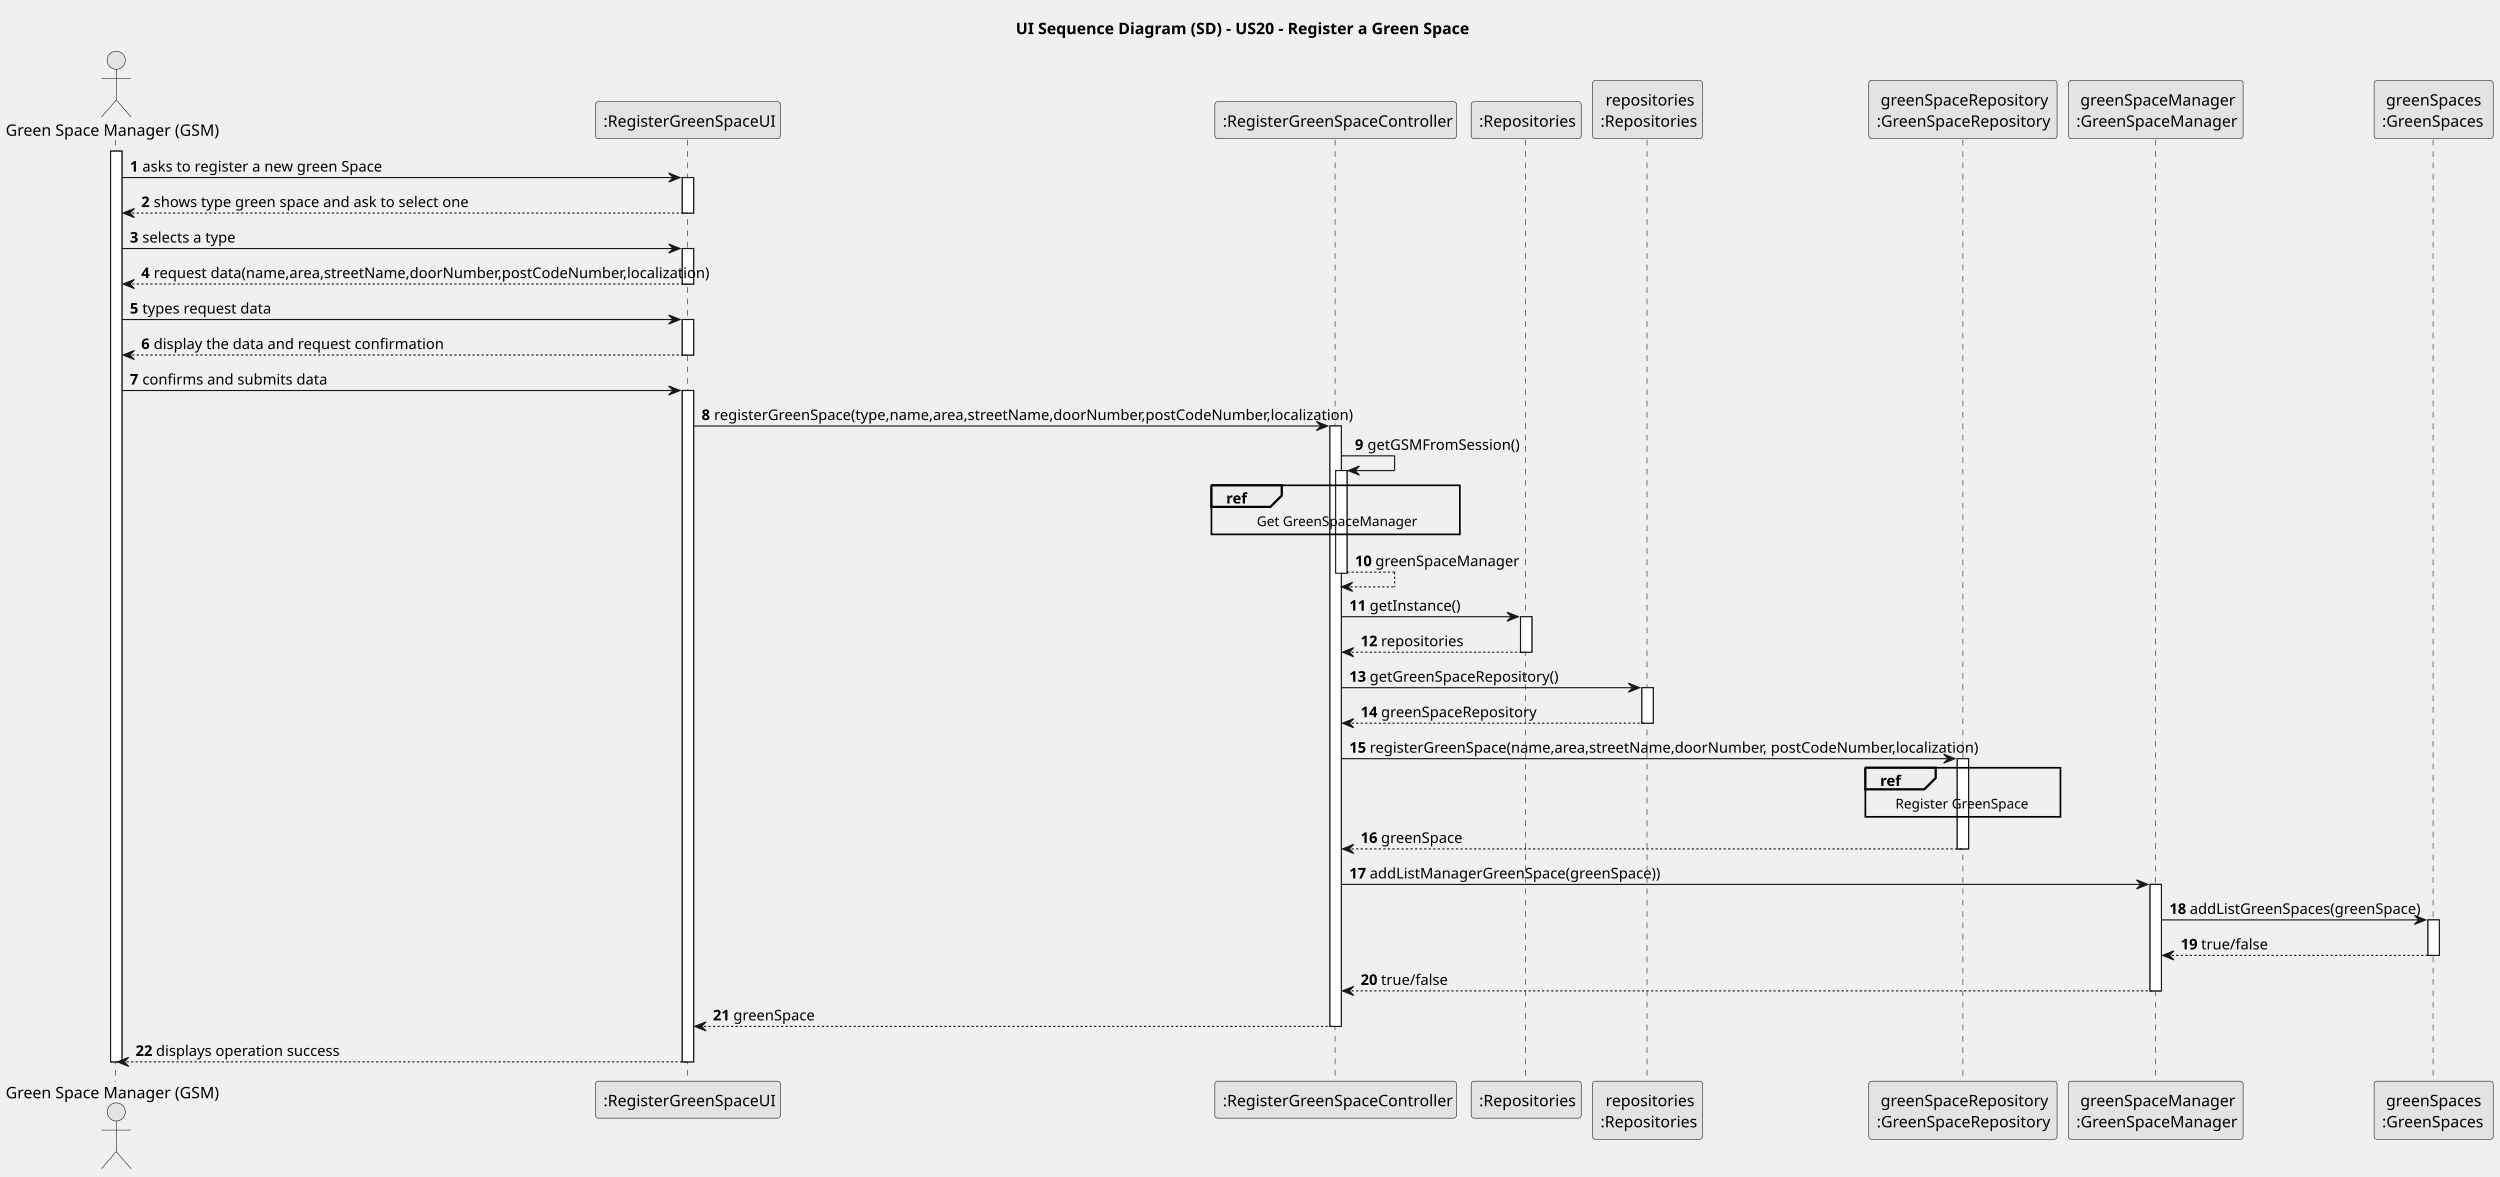
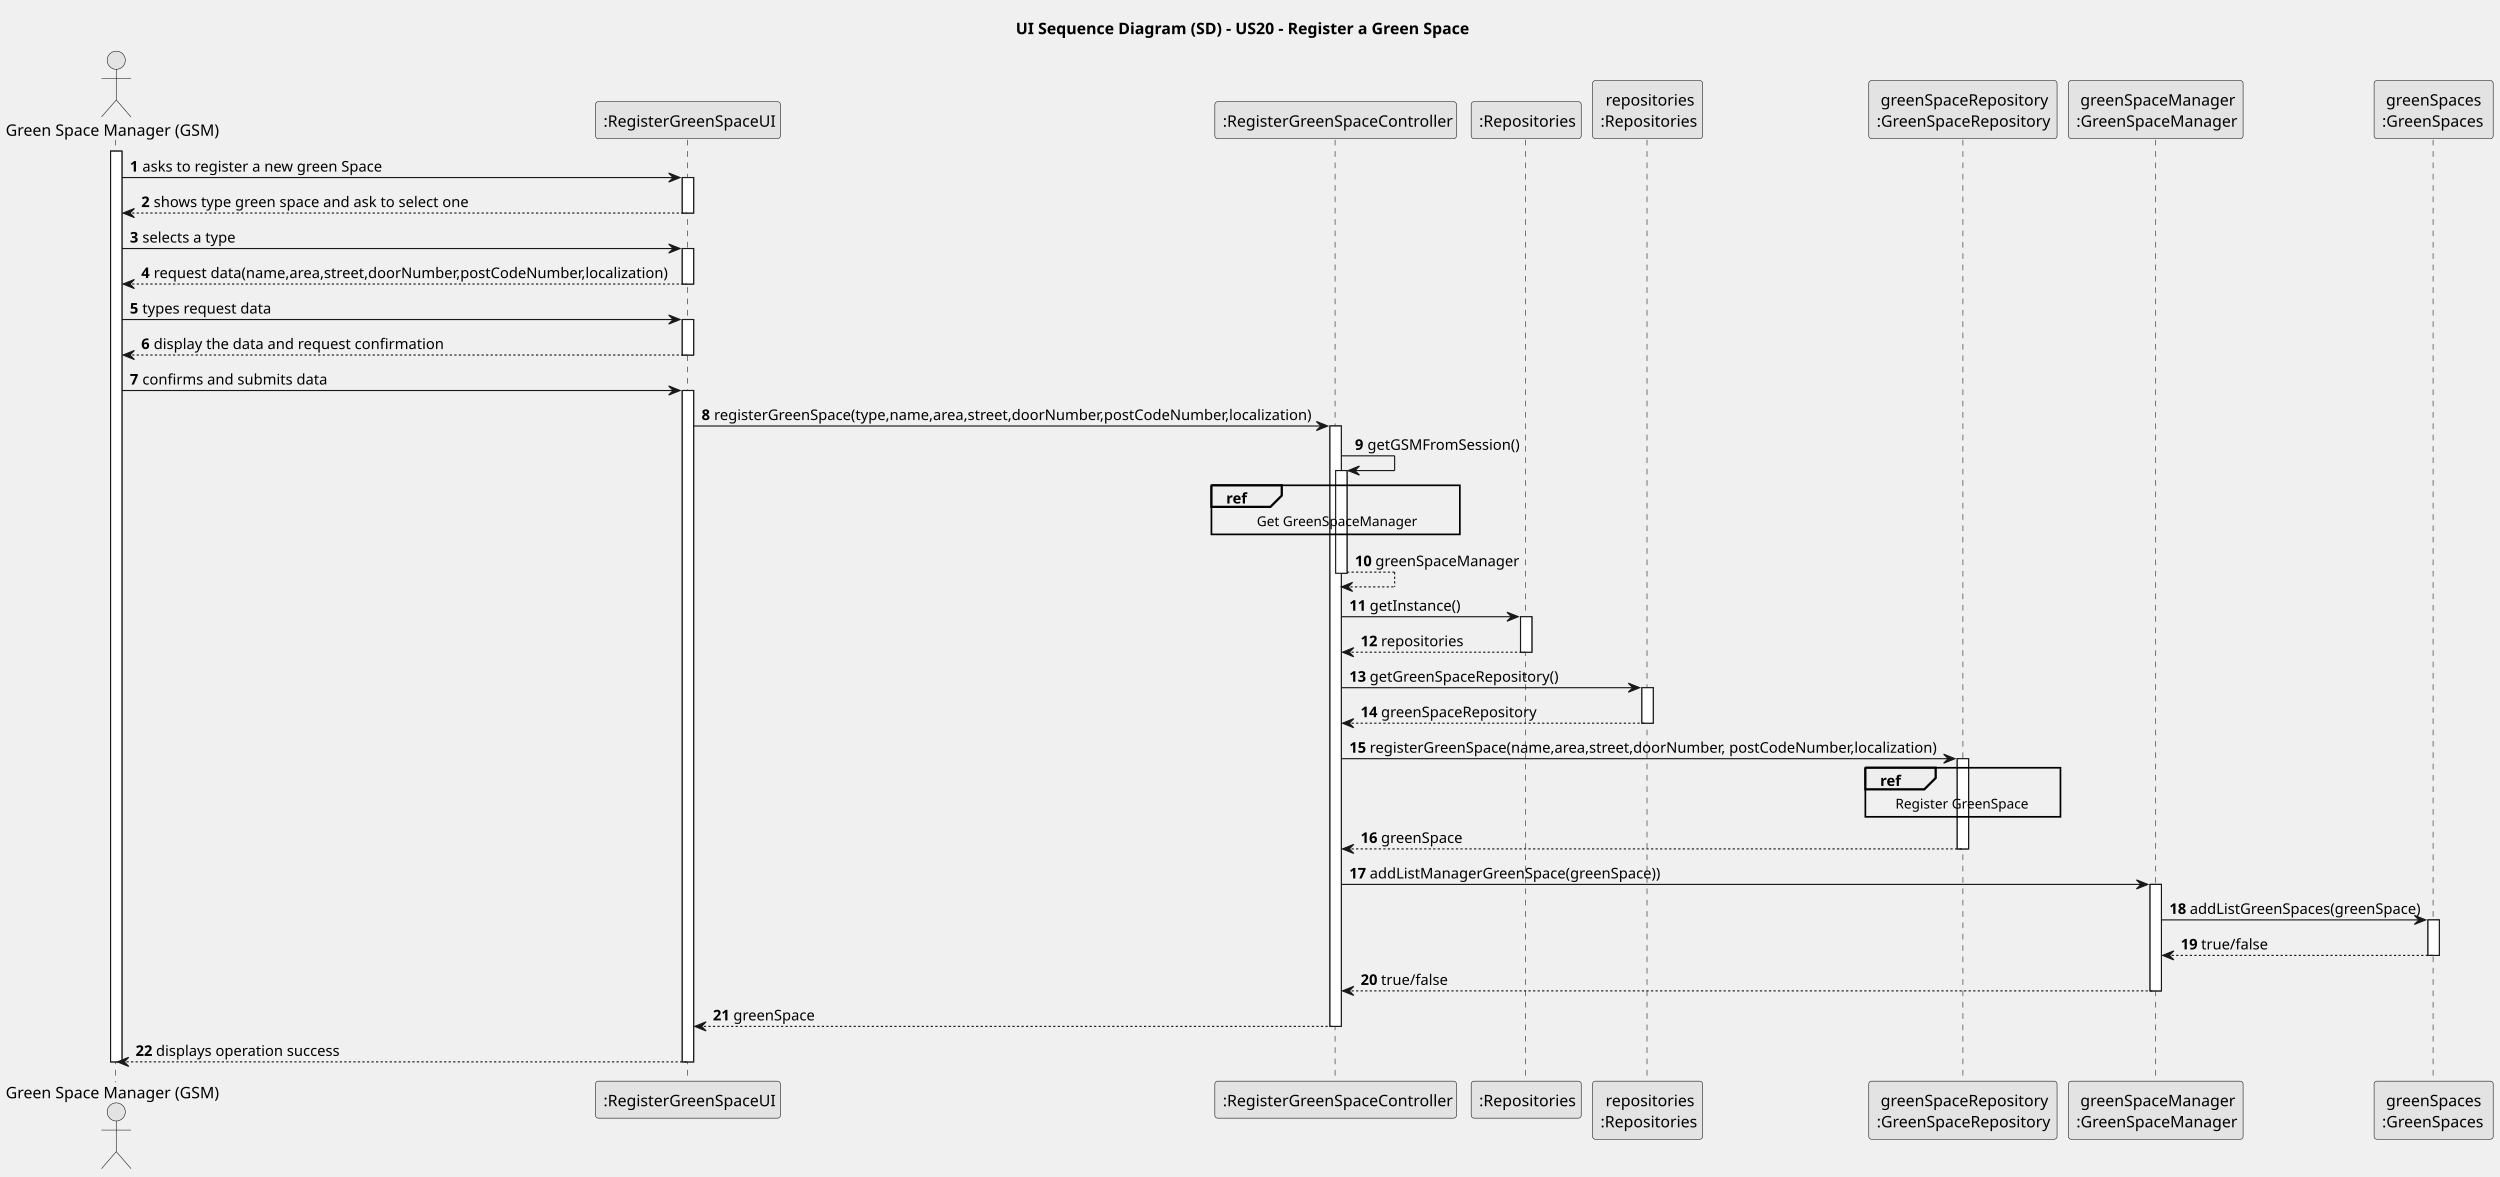
<svg xmlns="http://www.w3.org/2000/svg" contentStyleType="text/css" height="1037px" preserveAspectRatio="none" style="width:2204px;height:1037px;background:#FFFFFF;" version="1.1" viewBox="0 0 2204 1037" width="2204px" zoomAndPan="magnify">
  <defs />
  <g>
    <text fill="#000000" font-family="sans-serif" font-size="14" font-weight="bold" lengthAdjust="spacing" textLength="411" x="895.5" y="30.107">UI Sequence Diagram (SD) - US20 - Register a Green Space</text>
    <rect fill="#FFFFFF" height="802.906" style="stroke:#181818;stroke-width:1.0;" width="10" x="97.5" y="133.242" />
    <rect fill="#FFFFFF" height="31.291" style="stroke:#181818;stroke-width:1.0;" width="10" x="601.5" y="156.533" />
    <rect fill="#FFFFFF" height="31.291" style="stroke:#181818;stroke-width:1.0;" width="10" x="601.5" y="219.115" />
    <rect fill="#FFFFFF" height="31.291" style="stroke:#181818;stroke-width:1.0;" width="10" x="601.5" y="281.697" />
    <rect fill="#FFFFFF" height="591.869" style="stroke:#181818;stroke-width:1.0;" width="10" x="601.5" y="344.279" />
    <rect fill="#FFFFFF" height="529.287" style="stroke:#181818;stroke-width:1.0;" width="10" x="1172.5" y="375.57" />
    <rect fill="#FFFFFF" height="90.543" style="stroke:#181818;stroke-width:1.0;" width="10" x="1177.5" y="414.861" />
    <rect fill="#FFFFFF" height="31.291" style="stroke:#181818;stroke-width:1.0;" width="10" x="1340.5" y="543.695" />
    <rect fill="#FFFFFF" height="31.291" style="stroke:#181818;stroke-width:1.0;" width="10" x="1447.5" y="606.277" />
    <rect fill="#FFFFFF" height="79.543" style="stroke:#181818;stroke-width:1.0;" width="10" x="1725.5" y="668.859" />
    <rect fill="#FFFFFF" height="93.873" style="stroke:#181818;stroke-width:1.0;" width="10" x="1895.5" y="779.693" />
    <rect fill="#FFFFFF" height="31.291" style="stroke:#181818;stroke-width:1.0;" width="10" x="2140.5" y="810.984" />
    <line style="stroke:#181818;stroke-width:0.5;stroke-dasharray:5.0,5.0;" x1="102" x2="102" y1="123.242" y2="954.148" />
    <line style="stroke:#181818;stroke-width:0.5;stroke-dasharray:5.0,5.0;" x1="606" x2="606" y1="123.242" y2="954.148" />
    <line style="stroke:#181818;stroke-width:0.5;stroke-dasharray:5.0,5.0;" x1="1177" x2="1177" y1="123.242" y2="954.148" />
    <line style="stroke:#181818;stroke-width:0.5;stroke-dasharray:5.0,5.0;" x1="1345" x2="1345" y1="123.242" y2="954.148" />
    <line style="stroke:#181818;stroke-width:0.5;stroke-dasharray:5.0,5.0;" x1="1452" x2="1452" y1="123.242" y2="954.148" />
    <line style="stroke:#181818;stroke-width:0.5;stroke-dasharray:5.0,5.0;" x1="1730.5" x2="1730.5" y1="123.242" y2="954.148" />
    <line style="stroke:#181818;stroke-width:0.5;stroke-dasharray:5.0,5.0;" x1="1900.5" x2="1900.5" y1="123.242" y2="954.148" />
    <line style="stroke:#181818;stroke-width:0.5;stroke-dasharray:5.0,5.0;" x1="2145" x2="2145" y1="123.242" y2="954.148" />
    <text fill="#000000" font-family="sans-serif" font-size="14" lengthAdjust="spacing" textLength="189" x="5" y="119.728">Green Space Manager (GSM)</text>
    <ellipse cx="102.5" cy="53.121" fill="#E3E3E3" rx="8" ry="8" style="stroke:#181818;stroke-width:0.5;" />
    <path d="M102.5,61.121 L102.5,88.121 M89.5,69.121 L115.5,69.121 M102.5,88.121 L89.5,103.121 M102.5,88.121 L115.5,103.121 " fill="none" style="stroke:#181818;stroke-width:0.5;" />
    <text fill="#000000" font-family="sans-serif" font-size="14" lengthAdjust="spacing" textLength="189" x="5" y="968.256">Green Space Manager (GSM)</text>
    <ellipse cx="102.5" cy="980.269" fill="#E3E3E3" rx="8" ry="8" style="stroke:#181818;stroke-width:0.5;" />
    <path d="M102.5,988.269 L102.5,1015.269 M89.5,996.269 L115.5,996.269 M102.5,1015.269 L89.5,1030.27 M102.5,1015.269 L115.5,1030.27 " fill="none" style="stroke:#181818;stroke-width:0.5;" />
    <rect fill="#E3E3E3" height="32.621" rx="2.5" ry="2.5" style="stroke:#181818;stroke-width:0.5;" width="163" x="525" y="89.621" />
    <text fill="#000000" font-family="sans-serif" font-size="14" lengthAdjust="spacing" textLength="149" x="532" y="111.728">:RegisterGreenSpaceUI</text>
    <rect fill="#E3E3E3" height="32.621" rx="2.5" ry="2.5" style="stroke:#181818;stroke-width:0.5;" width="163" x="525" y="953.148" />
    <text fill="#000000" font-family="sans-serif" font-size="14" lengthAdjust="spacing" textLength="149" x="532" y="975.256">:RegisterGreenSpaceUI</text>
    <rect fill="#E3E3E3" height="32.621" rx="2.5" ry="2.5" style="stroke:#181818;stroke-width:0.5;" width="213" x="1071" y="89.621" />
    <text fill="#000000" font-family="sans-serif" font-size="14" lengthAdjust="spacing" textLength="199" x="1078" y="111.728">:RegisterGreenSpaceController</text>
    <rect fill="#E3E3E3" height="32.621" rx="2.5" ry="2.5" style="stroke:#181818;stroke-width:0.5;" width="213" x="1071" y="953.148" />
    <text fill="#000000" font-family="sans-serif" font-size="14" lengthAdjust="spacing" textLength="199" x="1078" y="975.256">:RegisterGreenSpaceController</text>
    <rect fill="#E3E3E3" height="32.621" rx="2.5" ry="2.5" style="stroke:#181818;stroke-width:0.5;" width="97" x="1297" y="89.621" />
    <text fill="#000000" font-family="sans-serif" font-size="14" lengthAdjust="spacing" textLength="83" x="1304" y="111.728">:Repositories</text>
    <rect fill="#E3E3E3" height="32.621" rx="2.5" ry="2.5" style="stroke:#181818;stroke-width:0.5;" width="97" x="1297" y="953.148" />
    <text fill="#000000" font-family="sans-serif" font-size="14" lengthAdjust="spacing" textLength="83" x="1304" y="975.256">:Repositories</text>
    <rect fill="#E3E3E3" height="51.242" rx="2.5" ry="2.5" style="stroke:#181818;stroke-width:0.5;" width="97" x="1404" y="71" />
    <text fill="#000000" font-family="sans-serif" font-size="14" lengthAdjust="spacing" textLength="74" x="1415.5" y="93.107">repositories</text>
    <text fill="#000000" font-family="sans-serif" font-size="14" lengthAdjust="spacing" textLength="83" x="1411" y="111.728">:Repositories</text>
    <rect fill="#E3E3E3" height="51.242" rx="2.5" ry="2.5" style="stroke:#181818;stroke-width:0.5;" width="97" x="1404" y="953.148" />
    <text fill="#000000" font-family="sans-serif" font-size="14" lengthAdjust="spacing" textLength="74" x="1415.5" y="975.256">repositories</text>
    <text fill="#000000" font-family="sans-serif" font-size="14" lengthAdjust="spacing" textLength="83" x="1411" y="993.877">:Repositories</text>
    <rect fill="#E3E3E3" height="51.242" rx="2.5" ry="2.5" style="stroke:#181818;stroke-width:0.5;" width="166" x="1647.5" y="71" />
    <text fill="#000000" font-family="sans-serif" font-size="14" lengthAdjust="spacing" textLength="145" x="1658" y="93.107">greenSpaceRepository</text>
    <text fill="#000000" font-family="sans-serif" font-size="14" lengthAdjust="spacing" textLength="152" x="1654.5" y="111.728">:GreenSpaceRepository</text>
    <rect fill="#E3E3E3" height="51.242" rx="2.5" ry="2.5" style="stroke:#181818;stroke-width:0.5;" width="166" x="1647.5" y="953.148" />
    <text fill="#000000" font-family="sans-serif" font-size="14" lengthAdjust="spacing" textLength="145" x="1658" y="975.256">greenSpaceRepository</text>
    <text fill="#000000" font-family="sans-serif" font-size="14" lengthAdjust="spacing" textLength="152" x="1654.5" y="993.877">:GreenSpaceRepository</text>
    <rect fill="#E3E3E3" height="51.242" rx="2.5" ry="2.5" style="stroke:#181818;stroke-width:0.5;" width="154" x="1823.5" y="71" />
    <text fill="#000000" font-family="sans-serif" font-size="14" lengthAdjust="spacing" textLength="133" x="1834" y="93.107">greenSpaceManager</text>
    <text fill="#000000" font-family="sans-serif" font-size="14" lengthAdjust="spacing" textLength="140" x="1830.5" y="111.728">:GreenSpaceManager</text>
    <rect fill="#E3E3E3" height="51.242" rx="2.5" ry="2.5" style="stroke:#181818;stroke-width:0.5;" width="154" x="1823.5" y="953.148" />
    <text fill="#000000" font-family="sans-serif" font-size="14" lengthAdjust="spacing" textLength="133" x="1834" y="975.256">greenSpaceManager</text>
    <text fill="#000000" font-family="sans-serif" font-size="14" lengthAdjust="spacing" textLength="140" x="1830.5" y="993.877">:GreenSpaceManager</text>
    <rect fill="#E3E3E3" height="51.242" rx="2.5" ry="2.5" style="stroke:#181818;stroke-width:0.5;" width="105" x="2093" y="71" />
    <text fill="#000000" font-family="sans-serif" font-size="14" lengthAdjust="spacing" textLength="84" x="2103.5" y="93.107">greenSpaces</text>
    <text fill="#000000" font-family="sans-serif" font-size="14" lengthAdjust="spacing" textLength="91" x="2100" y="111.728">:GreenSpaces</text>
    <rect fill="#E3E3E3" height="51.242" rx="2.5" ry="2.5" style="stroke:#181818;stroke-width:0.5;" width="105" x="2093" y="953.148" />
    <text fill="#000000" font-family="sans-serif" font-size="14" lengthAdjust="spacing" textLength="84" x="2103.5" y="975.256">greenSpaces</text>
    <text fill="#000000" font-family="sans-serif" font-size="14" lengthAdjust="spacing" textLength="91" x="2100" y="993.877">:GreenSpaces</text>
    <rect fill="#FFFFFF" height="802.906" style="stroke:#181818;stroke-width:1.0;" width="10" x="97.5" y="133.242" />
    <rect fill="#FFFFFF" height="31.291" style="stroke:#181818;stroke-width:1.0;" width="10" x="601.5" y="156.533" />
    <rect fill="#FFFFFF" height="31.291" style="stroke:#181818;stroke-width:1.0;" width="10" x="601.5" y="219.115" />
    <rect fill="#FFFFFF" height="31.291" style="stroke:#181818;stroke-width:1.0;" width="10" x="601.5" y="281.697" />
    <rect fill="#FFFFFF" height="591.869" style="stroke:#181818;stroke-width:1.0;" width="10" x="601.5" y="344.279" />
    <rect fill="#FFFFFF" height="529.287" style="stroke:#181818;stroke-width:1.0;" width="10" x="1172.5" y="375.57" />
    <rect fill="#FFFFFF" height="90.543" style="stroke:#181818;stroke-width:1.0;" width="10" x="1177.5" y="414.861" />
    <rect fill="#FFFFFF" height="31.291" style="stroke:#181818;stroke-width:1.0;" width="10" x="1340.5" y="543.695" />
    <rect fill="#FFFFFF" height="31.291" style="stroke:#181818;stroke-width:1.0;" width="10" x="1447.5" y="606.277" />
    <rect fill="#FFFFFF" height="79.543" style="stroke:#181818;stroke-width:1.0;" width="10" x="1725.5" y="668.859" />
    <rect fill="#FFFFFF" height="93.873" style="stroke:#181818;stroke-width:1.0;" width="10" x="1895.5" y="779.693" />
    <rect fill="#FFFFFF" height="31.291" style="stroke:#181818;stroke-width:1.0;" width="10" x="2140.5" y="810.984" />
    <polygon fill="#181818" points="589.5,152.533,599.5,156.533,589.5,160.533,593.5,156.533" style="stroke:#181818;stroke-width:1.0;" />
    <line style="stroke:#181818;stroke-width:1.0;" x1="107.5" x2="595.5" y1="156.533" y2="156.533" />
    <text fill="#000000" font-family="sans-serif" font-size="13" font-weight="bold" lengthAdjust="spacing" textLength="7" x="114.5" y="151.27">1</text>
    <text fill="#000000" font-family="sans-serif" font-size="13" lengthAdjust="spacing" textLength="205" x="125.5" y="151.27">asks to register a new green Space</text>
    <polygon fill="#181818" points="118.5,183.824,108.5,187.824,118.5,191.824,114.5,187.824" style="stroke:#181818;stroke-width:1.0;" />
    <line style="stroke:#181818;stroke-width:1.0;stroke-dasharray:2.0,2.0;" x1="112.5" x2="605.5" y1="187.824" y2="187.824" />
    <text fill="#000000" font-family="sans-serif" font-size="13" font-weight="bold" lengthAdjust="spacing" textLength="7" x="124.5" y="182.561">2</text>
    <text fill="#000000" font-family="sans-serif" font-size="13" lengthAdjust="spacing" textLength="270" x="135.5" y="182.561">shows type green space and ask to select one</text>
    <polygon fill="#181818" points="589.5,215.115,599.5,219.115,589.5,223.115,593.5,219.115" style="stroke:#181818;stroke-width:1.0;" />
    <line style="stroke:#181818;stroke-width:1.0;" x1="107.5" x2="595.5" y1="219.115" y2="219.115" />
    <text fill="#000000" font-family="sans-serif" font-size="13" font-weight="bold" lengthAdjust="spacing" textLength="7" x="114.5" y="213.852">3</text>
    <text fill="#000000" font-family="sans-serif" font-size="13" lengthAdjust="spacing" textLength="82" x="125.5" y="213.852">selects a type</text>
    <polygon fill="#181818" points="118.5,246.406,108.5,250.406,118.5,254.406,114.5,250.406" style="stroke:#181818;stroke-width:1.0;" />
    <line style="stroke:#181818;stroke-width:1.0;stroke-dasharray:2.0,2.0;" x1="112.5" x2="605.5" y1="250.406" y2="250.406" />
    <text fill="#000000" font-family="sans-serif" font-size="13" font-weight="bold" lengthAdjust="spacing" textLength="7" x="124.5" y="245.144">4</text>
-     <text fill="#000000" font-family="sans-serif" font-size="13" lengthAdjust="spacing" textLength="459" x="135.5" y="245.144">request data(name,area,streetName,doorNumber,postCodeNumber,localization)</text>
+     <text fill="#000000" font-family="sans-serif" font-size="13" lengthAdjust="spacing" textLength="459" x="135.5" y="245.144">request data(name,area,street,doorNumber,postCodeNumber,localization)</text>
    <polygon fill="#181818" points="589.5,277.697,599.5,281.697,589.5,285.697,593.5,281.697" style="stroke:#181818;stroke-width:1.0;" />
    <line style="stroke:#181818;stroke-width:1.0;" x1="107.5" x2="595.5" y1="281.697" y2="281.697" />
    <text fill="#000000" font-family="sans-serif" font-size="13" font-weight="bold" lengthAdjust="spacing" textLength="7" x="114.5" y="276.435">5</text>
    <text fill="#000000" font-family="sans-serif" font-size="13" lengthAdjust="spacing" textLength="108" x="125.5" y="276.435">types request data</text>
    <polygon fill="#181818" points="118.5,308.988,108.5,312.988,118.5,316.988,114.5,312.988" style="stroke:#181818;stroke-width:1.0;" />
    <line style="stroke:#181818;stroke-width:1.0;stroke-dasharray:2.0,2.0;" x1="112.5" x2="605.5" y1="312.988" y2="312.988" />
    <text fill="#000000" font-family="sans-serif" font-size="13" font-weight="bold" lengthAdjust="spacing" textLength="7" x="124.5" y="307.726">6</text>
    <text fill="#000000" font-family="sans-serif" font-size="13" lengthAdjust="spacing" textLength="238" x="135.5" y="307.726">display the data and request confirmation</text>
    <polygon fill="#181818" points="589.5,340.279,599.5,344.279,589.5,348.279,593.5,344.279" style="stroke:#181818;stroke-width:1.0;" />
    <line style="stroke:#181818;stroke-width:1.0;" x1="107.5" x2="595.5" y1="344.279" y2="344.279" />
    <text fill="#000000" font-family="sans-serif" font-size="13" font-weight="bold" lengthAdjust="spacing" textLength="7" x="114.5" y="339.017">7</text>
    <text fill="#000000" font-family="sans-serif" font-size="13" lengthAdjust="spacing" textLength="153" x="125.5" y="339.017">confirms and submits data</text>
    <polygon fill="#181818" points="1160.5,371.57,1170.5,375.57,1160.5,379.57,1164.5,375.57" style="stroke:#181818;stroke-width:1.0;" />
    <line style="stroke:#181818;stroke-width:1.0;" x1="611.5" x2="1166.5" y1="375.57" y2="375.57" />
    <text fill="#000000" font-family="sans-serif" font-size="13" font-weight="bold" lengthAdjust="spacing" textLength="7" x="618.5" y="370.308">8</text>
-     <text fill="#000000" font-family="sans-serif" font-size="13" lengthAdjust="spacing" textLength="531" x="629.5" y="370.308">registerGreenSpace(type,name,area,streetName,doorNumber,postCodeNumber,localization)</text>
+     <text fill="#000000" font-family="sans-serif" font-size="13" lengthAdjust="spacing" textLength="531" x="629.5" y="370.308">registerGreenSpace(type,name,area,street,doorNumber,postCodeNumber,localization)</text>
    <line style="stroke:#181818;stroke-width:1.0;" x1="1182.5" x2="1229.5" y1="401.861" y2="401.861" />
    <line style="stroke:#181818;stroke-width:1.0;" x1="1229.5" x2="1229.5" y1="401.861" y2="414.861" />
    <line style="stroke:#181818;stroke-width:1.0;" x1="1188.5" x2="1229.5" y1="414.861" y2="414.861" />
    <polygon fill="#181818" points="1198.5,410.861,1188.5,414.861,1198.5,418.861,1194.5,414.861" style="stroke:#181818;stroke-width:1.0;" />
    <text fill="#000000" font-family="sans-serif" font-size="13" font-weight="bold" lengthAdjust="spacing" textLength="7" x="1194.5" y="396.599">9</text>
    <text fill="#000000" font-family="sans-serif" font-size="13" lengthAdjust="spacing" textLength="133" x="1205.5" y="396.599">getGSMFromSession()</text>
    <rect fill="none" height="43.252" style="stroke:#000000;stroke-width:1.5;" width="219" x="1068" y="427.861" />
    <path d="M1068,427.861 L1130,427.861 L1130,436.861 L1120,446.861 L1068,446.861 L1068,427.861 " fill="#EEEEEE" style="stroke:#000000;stroke-width:2.0;" />
    <text fill="#000000" font-family="sans-serif" font-size="13" font-weight="bold" lengthAdjust="spacing" textLength="17" x="1081" y="443.89">ref</text>
    <text fill="#000000" font-family="sans-serif" font-size="12" lengthAdjust="spacing" textLength="139" x="1108" y="463.81">Get GreenSpaceManager</text>
    <line style="stroke:#181818;stroke-width:1.0;stroke-dasharray:2.0,2.0;" x1="1187.5" x2="1229.5" y1="504.404" y2="504.404" />
    <line style="stroke:#181818;stroke-width:1.0;stroke-dasharray:2.0,2.0;" x1="1229.5" x2="1229.5" y1="504.404" y2="517.404" />
    <line style="stroke:#181818;stroke-width:1.0;stroke-dasharray:2.0,2.0;" x1="1182.5" x2="1229.5" y1="517.404" y2="517.404" />
    <polygon fill="#181818" points="1192.5,513.404,1182.5,517.404,1192.5,521.404,1188.5,517.404" style="stroke:#181818;stroke-width:1.0;" />
    <text fill="#000000" font-family="sans-serif" font-size="13" font-weight="bold" lengthAdjust="spacing" textLength="14" x="1194.5" y="499.142">10</text>
    <text fill="#000000" font-family="sans-serif" font-size="13" lengthAdjust="spacing" textLength="119" x="1212.5" y="499.142">greenSpaceManager</text>
    <polygon fill="#181818" points="1328.5,539.695,1338.5,543.695,1328.5,547.695,1332.5,543.695" style="stroke:#181818;stroke-width:1.0;" />
    <line style="stroke:#181818;stroke-width:1.0;" x1="1182.5" x2="1334.5" y1="543.695" y2="543.695" />
    <text fill="#000000" font-family="sans-serif" font-size="13" font-weight="bold" lengthAdjust="spacing" textLength="14" x="1189.5" y="538.433">11</text>
    <text fill="#000000" font-family="sans-serif" font-size="13" lengthAdjust="spacing" textLength="75" x="1207.5" y="538.433">getInstance()</text>
    <polygon fill="#181818" points="1193.5,570.986,1183.5,574.986,1193.5,578.986,1189.5,574.986" style="stroke:#181818;stroke-width:1.0;" />
    <line style="stroke:#181818;stroke-width:1.0;stroke-dasharray:2.0,2.0;" x1="1187.5" x2="1344.5" y1="574.986" y2="574.986" />
    <text fill="#000000" font-family="sans-serif" font-size="13" font-weight="bold" lengthAdjust="spacing" textLength="14" x="1199.5" y="569.724">12</text>
    <text fill="#000000" font-family="sans-serif" font-size="13" lengthAdjust="spacing" textLength="67" x="1217.5" y="569.724">repositories</text>
    <polygon fill="#181818" points="1435.5,602.277,1445.5,606.277,1435.5,610.277,1439.5,606.277" style="stroke:#181818;stroke-width:1.0;" />
    <line style="stroke:#181818;stroke-width:1.0;" x1="1182.5" x2="1441.5" y1="606.277" y2="606.277" />
    <text fill="#000000" font-family="sans-serif" font-size="13" font-weight="bold" lengthAdjust="spacing" textLength="14" x="1189.5" y="601.015">13</text>
    <text fill="#000000" font-family="sans-serif" font-size="13" lengthAdjust="spacing" textLength="160" x="1207.5" y="601.015">getGreenSpaceRepository()</text>
    <polygon fill="#181818" points="1193.5,633.568,1183.5,637.568,1193.5,641.568,1189.5,637.568" style="stroke:#181818;stroke-width:1.0;" />
    <line style="stroke:#181818;stroke-width:1.0;stroke-dasharray:2.0,2.0;" x1="1187.5" x2="1451.5" y1="637.568" y2="637.568" />
    <text fill="#000000" font-family="sans-serif" font-size="13" font-weight="bold" lengthAdjust="spacing" textLength="14" x="1199.5" y="632.306">14</text>
    <text fill="#000000" font-family="sans-serif" font-size="13" lengthAdjust="spacing" textLength="131" x="1217.5" y="632.306">greenSpaceRepository</text>
    <polygon fill="#181818" points="1713.5,664.859,1723.5,668.859,1713.5,672.859,1717.5,668.859" style="stroke:#181818;stroke-width:1.0;" />
    <line style="stroke:#181818;stroke-width:1.0;" x1="1182.5" x2="1719.5" y1="668.859" y2="668.859" />
    <text fill="#000000" font-family="sans-serif" font-size="13" font-weight="bold" lengthAdjust="spacing" textLength="14" x="1189.5" y="663.597">15</text>
-     <text fill="#000000" font-family="sans-serif" font-size="13" lengthAdjust="spacing" textLength="506" x="1207.5" y="663.597">registerGreenSpace(name,area,streetName,doorNumber, postCodeNumber,localization)</text>
+     <text fill="#000000" font-family="sans-serif" font-size="13" lengthAdjust="spacing" textLength="506" x="1207.5" y="663.597">registerGreenSpace(name,area,street,doorNumber, postCodeNumber,localization)</text>
    <rect fill="none" height="43.252" style="stroke:#000000;stroke-width:1.5;" width="172" x="1644.5" y="676.859" />
    <path d="M1644.5,676.859 L1706.5,676.859 L1706.5,685.859 L1696.5,695.859 L1644.5,695.859 L1644.5,676.859 " fill="#EEEEEE" style="stroke:#000000;stroke-width:2.0;" />
    <text fill="#000000" font-family="sans-serif" font-size="13" font-weight="bold" lengthAdjust="spacing" textLength="17" x="1657.5" y="692.888">ref</text>
    <text fill="#000000" font-family="sans-serif" font-size="12" lengthAdjust="spacing" textLength="119" x="1671" y="712.809">Register GreenSpace</text>
    <polygon fill="#181818" points="1193.5,744.402,1183.5,748.402,1193.5,752.402,1189.5,748.402" style="stroke:#181818;stroke-width:1.0;" />
    <line style="stroke:#181818;stroke-width:1.0;stroke-dasharray:2.0,2.0;" x1="1187.5" x2="1729.5" y1="748.402" y2="748.402" />
    <text fill="#000000" font-family="sans-serif" font-size="13" font-weight="bold" lengthAdjust="spacing" textLength="14" x="1199.5" y="743.14">16</text>
    <text fill="#000000" font-family="sans-serif" font-size="13" lengthAdjust="spacing" textLength="69" x="1217.5" y="743.14">greenSpace</text>
    <polygon fill="#181818" points="1883.5,775.693,1893.5,779.693,1883.5,783.693,1887.5,779.693" style="stroke:#181818;stroke-width:1.0;" />
    <line style="stroke:#181818;stroke-width:1.0;" x1="1182.5" x2="1889.5" y1="779.693" y2="779.693" />
    <text fill="#000000" font-family="sans-serif" font-size="13" font-weight="bold" lengthAdjust="spacing" textLength="14" x="1189.5" y="774.431">17</text>
    <text fill="#000000" font-family="sans-serif" font-size="13" lengthAdjust="spacing" textLength="245" x="1207.5" y="774.431">addListManagerGreenSpace(greenSpace))</text>
    <polygon fill="#181818" points="2128.5,806.984,2138.5,810.984,2128.5,814.984,2132.5,810.984" style="stroke:#181818;stroke-width:1.0;" />
    <line style="stroke:#181818;stroke-width:1.0;" x1="1905.5" x2="2134.5" y1="810.984" y2="810.984" />
    <text fill="#000000" font-family="sans-serif" font-size="13" font-weight="bold" lengthAdjust="spacing" textLength="14" x="1912.5" y="805.722">18</text>
    <text fill="#000000" font-family="sans-serif" font-size="13" lengthAdjust="spacing" textLength="198" x="1930.5" y="805.722">addListGreenSpaces(greenSpace)</text>
    <polygon fill="#181818" points="1916.5,838.275,1906.5,842.275,1916.5,846.275,1912.5,842.275" style="stroke:#181818;stroke-width:1.0;" />
    <line style="stroke:#181818;stroke-width:1.0;stroke-dasharray:2.0,2.0;" x1="1910.5" x2="2144.5" y1="842.275" y2="842.275" />
    <text fill="#000000" font-family="sans-serif" font-size="13" font-weight="bold" lengthAdjust="spacing" textLength="14" x="1922.5" y="837.013">19</text>
    <text fill="#000000" font-family="sans-serif" font-size="13" lengthAdjust="spacing" textLength="53" x="1940.5" y="837.013">true/false</text>
    <polygon fill="#181818" points="1193.5,869.566,1183.5,873.566,1193.5,877.566,1189.5,873.566" style="stroke:#181818;stroke-width:1.0;" />
    <line style="stroke:#181818;stroke-width:1.0;stroke-dasharray:2.0,2.0;" x1="1187.5" x2="1899.5" y1="873.566" y2="873.566" />
    <text fill="#000000" font-family="sans-serif" font-size="13" font-weight="bold" lengthAdjust="spacing" textLength="14" x="1199.5" y="868.304">20</text>
    <text fill="#000000" font-family="sans-serif" font-size="13" lengthAdjust="spacing" textLength="53" x="1217.5" y="868.304">true/false</text>
    <polygon fill="#181818" points="622.5,900.857,612.5,904.857,622.5,908.857,618.5,904.857" style="stroke:#181818;stroke-width:1.0;" />
    <line style="stroke:#181818;stroke-width:1.0;stroke-dasharray:2.0,2.0;" x1="616.5" x2="1176.5" y1="904.857" y2="904.857" />
    <text fill="#000000" font-family="sans-serif" font-size="13" font-weight="bold" lengthAdjust="spacing" textLength="14" x="628.5" y="899.595">21</text>
    <text fill="#000000" font-family="sans-serif" font-size="13" lengthAdjust="spacing" textLength="69" x="646.5" y="899.595">greenSpace</text>
    <polygon fill="#181818" points="113.5,932.148,103.5,936.148,113.5,940.148,109.5,936.148" style="stroke:#181818;stroke-width:1.0;" />
    <line style="stroke:#181818;stroke-width:1.0;stroke-dasharray:2.0,2.0;" x1="107.5" x2="605.5" y1="936.148" y2="936.148" />
    <text fill="#000000" font-family="sans-serif" font-size="13" font-weight="bold" lengthAdjust="spacing" textLength="14" x="119.5" y="930.886">22</text>
    <text fill="#000000" font-family="sans-serif" font-size="13" lengthAdjust="spacing" textLength="158" x="137.5" y="930.886">displays operation success</text>
  </g>
</svg>
